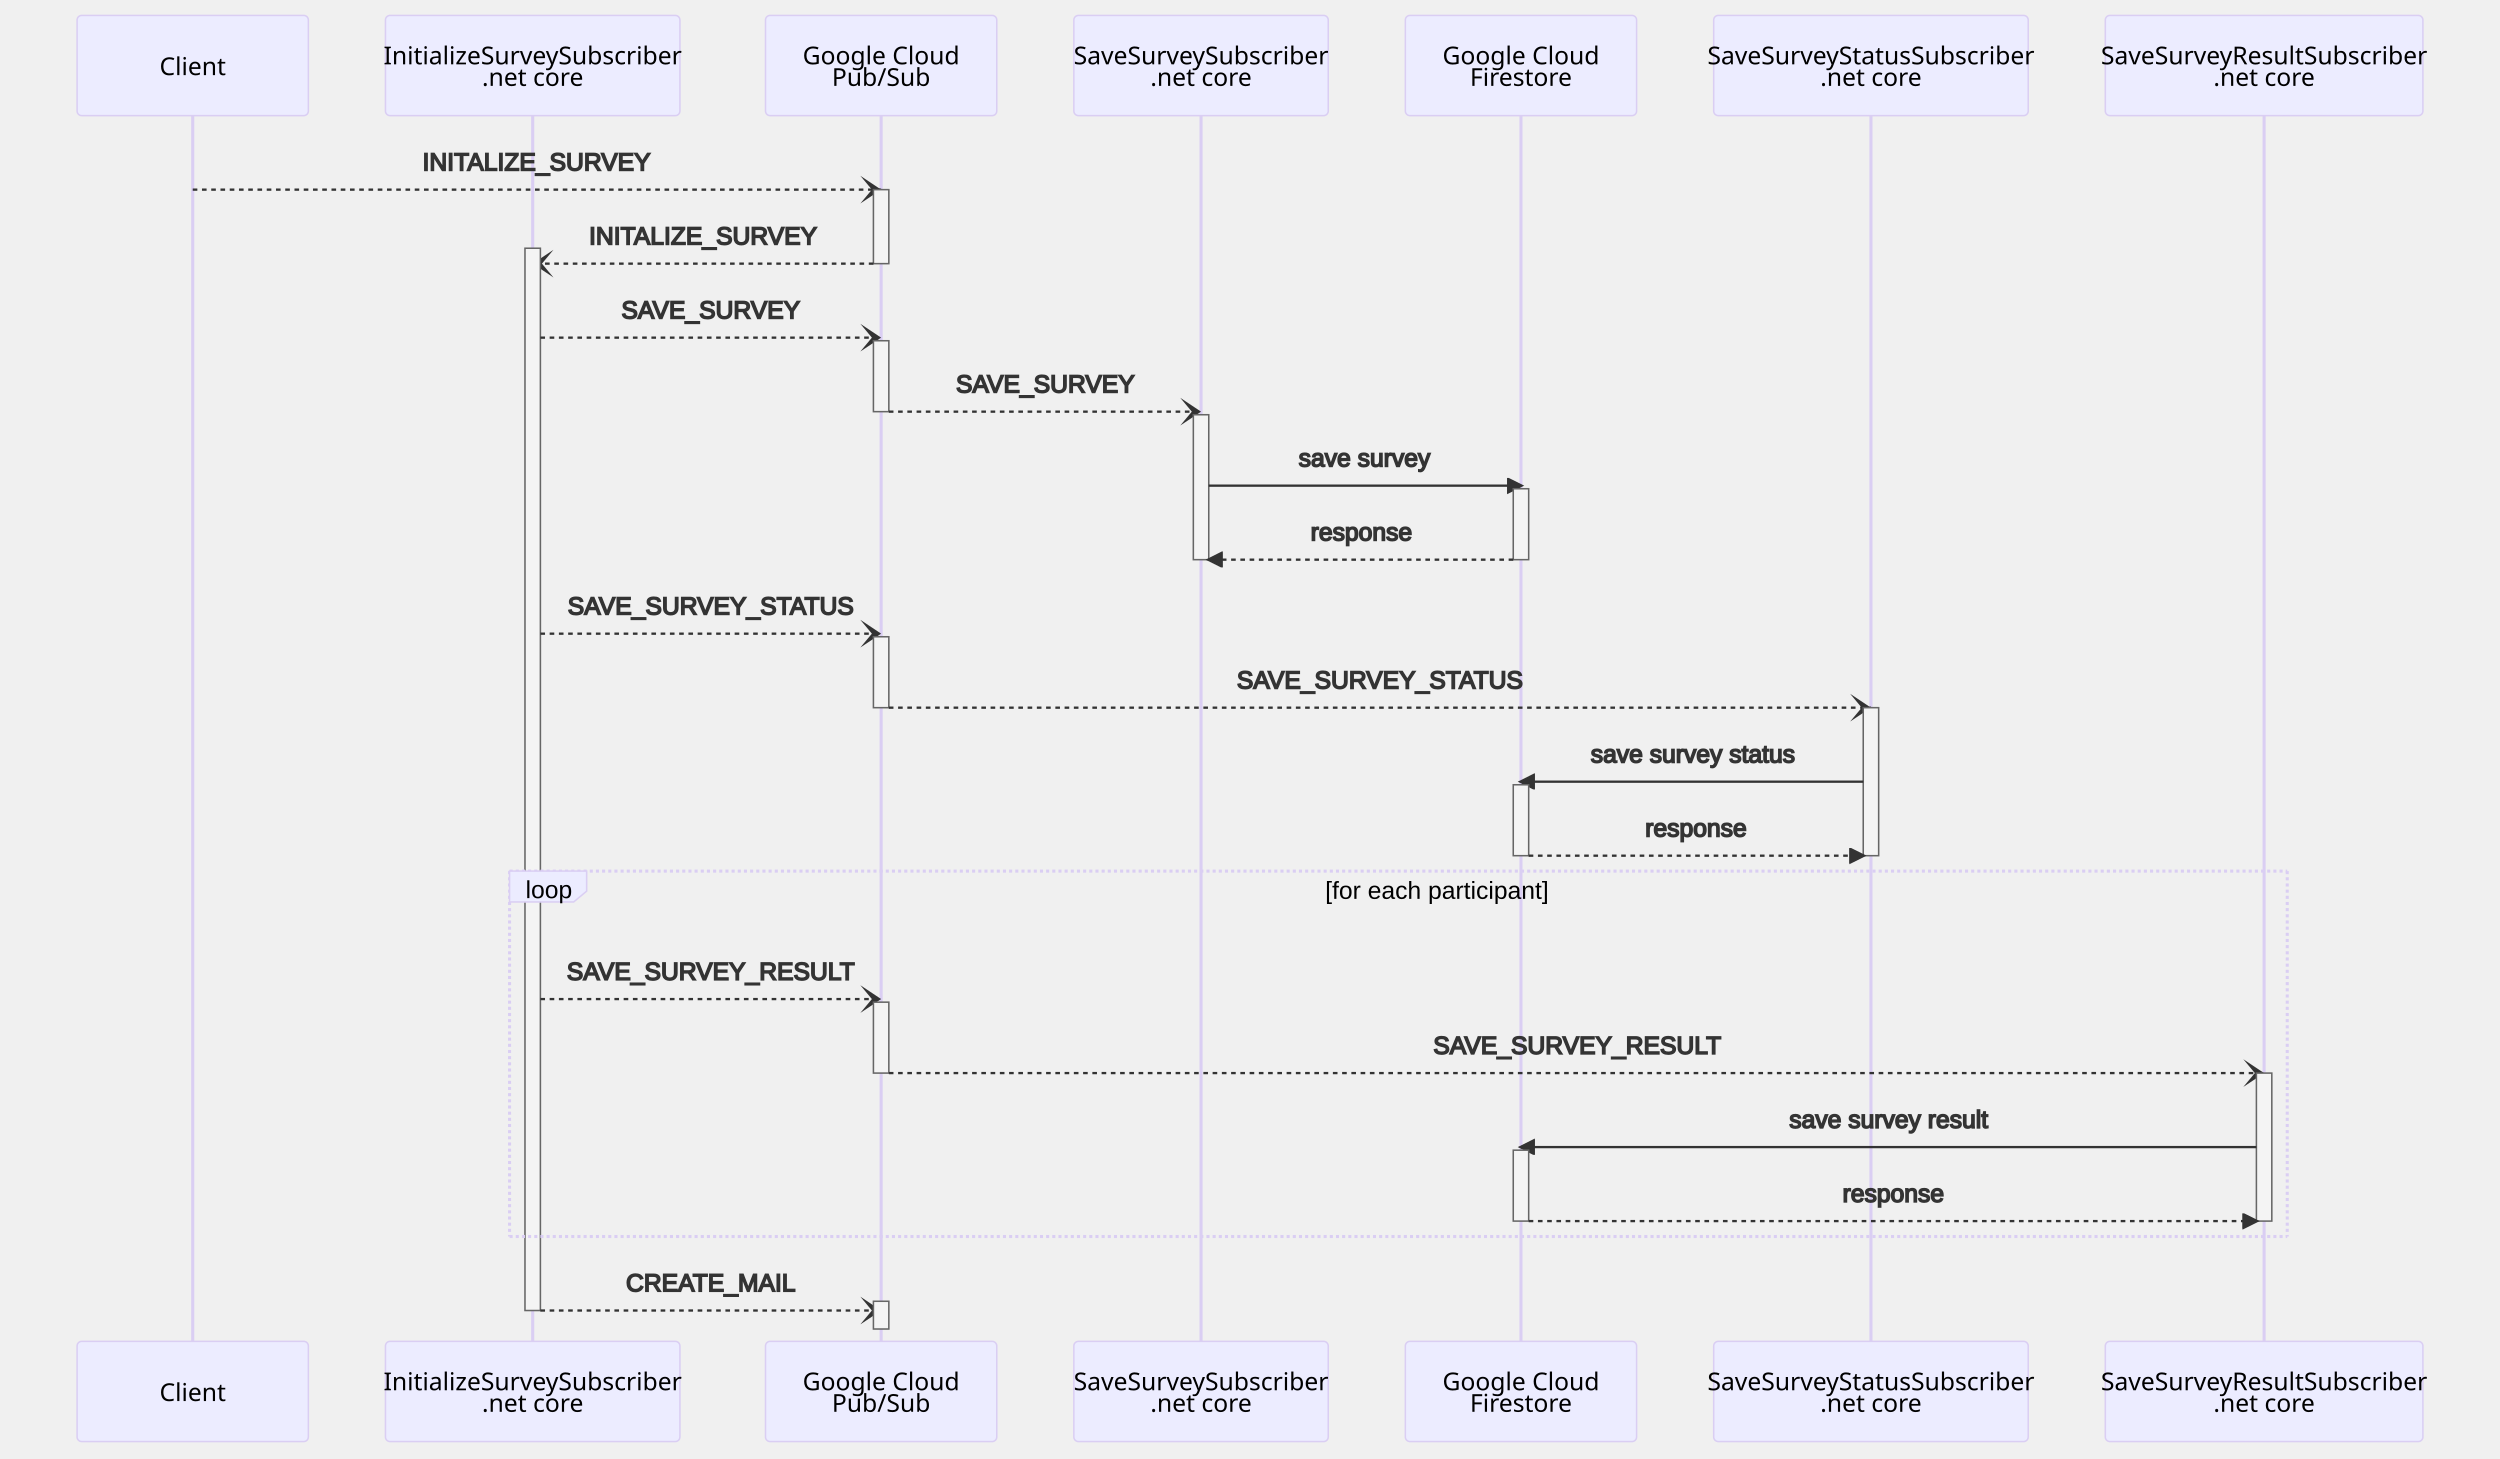
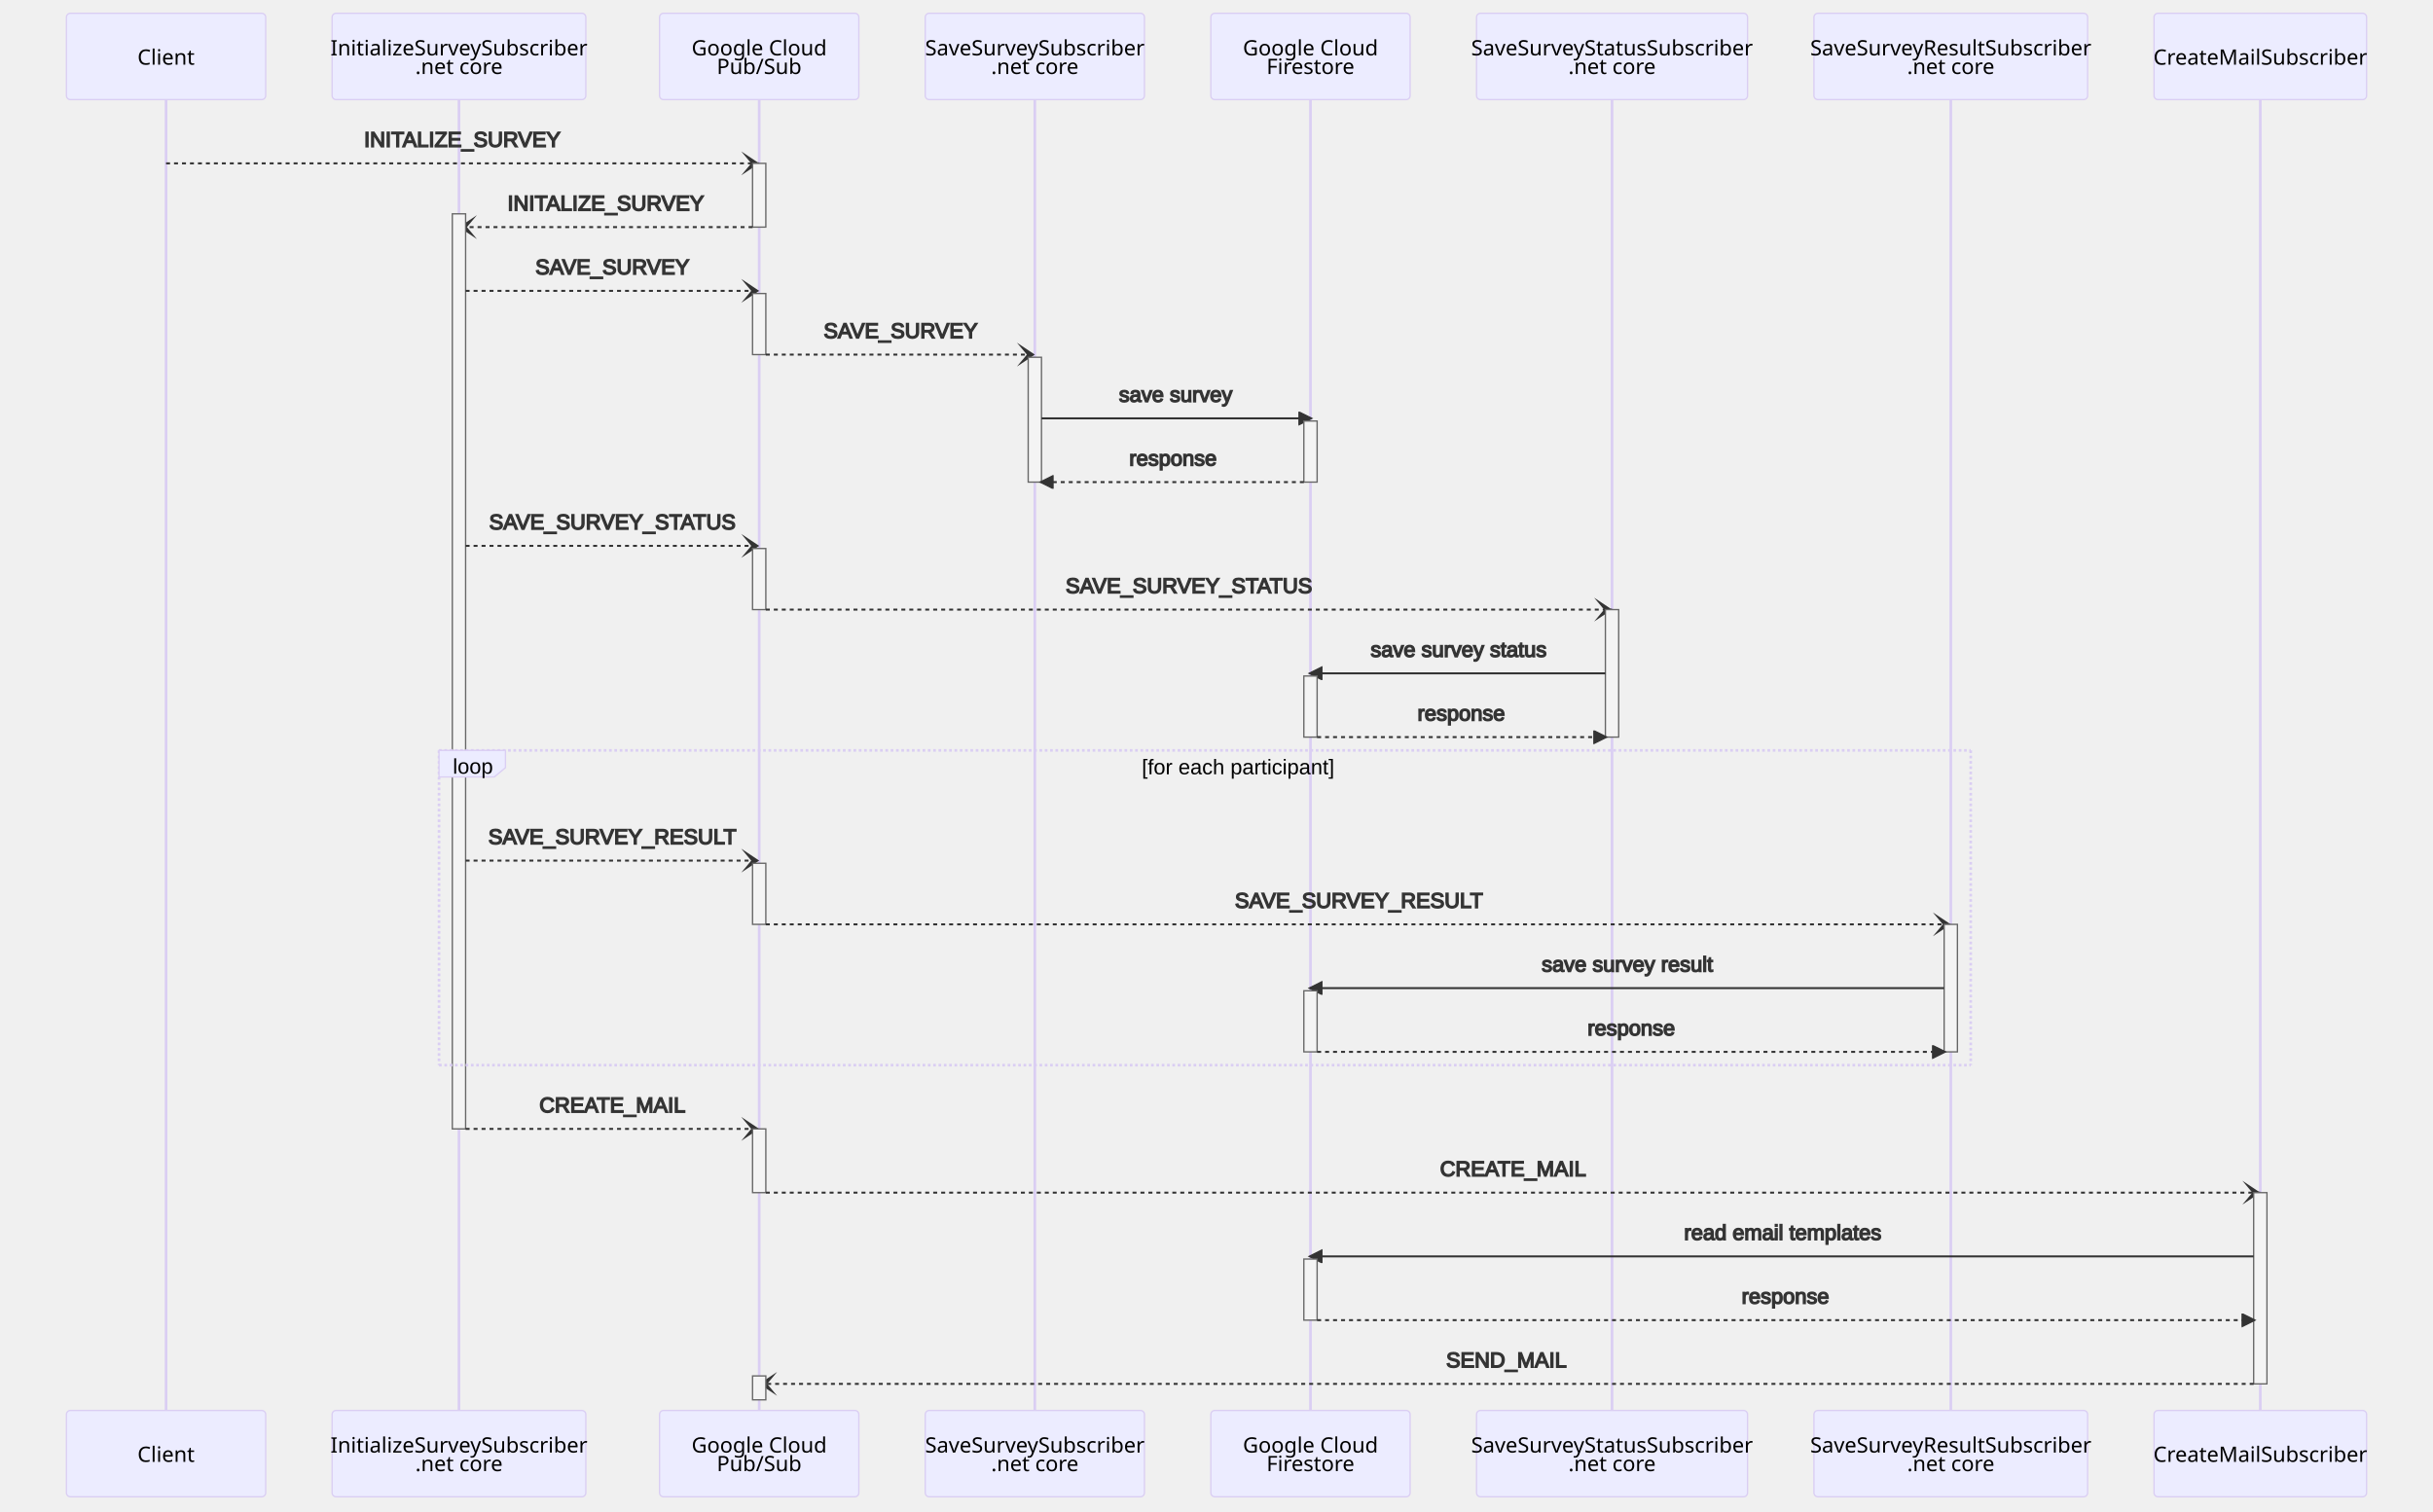
- <svg xmlns="http://www.w3.org/2000/svg" id="graph-div" width="100%" height="946" style="max-width: 1621.5px;" viewBox="-50 -10 1621.5 946">
+ <svg xmlns="http://www.w3.org/2000/svg" id="graph-div" width="100%" height="1138" style="max-width: 1831.5px;" viewBox="-50 -10 1831.5 1138">
  <style>#graph-div {font-family:"trebuchet ms",verdana,arial,sans-serif;font-size:16px;fill:#333;}#graph-div .error-icon{fill:#552222;}#graph-div .error-text{fill:#552222;stroke:#552222;}#graph-div .edge-thickness-normal{stroke-width:2px;}#graph-div .edge-thickness-thick{stroke-width:3.5px;}#graph-div .edge-pattern-solid{stroke-dasharray:0;}#graph-div .edge-pattern-dashed{stroke-dasharray:3;}#graph-div .edge-pattern-dotted{stroke-dasharray:2;}#graph-div .marker{fill:#333333;stroke:#333333;}#graph-div .marker.cross{stroke:#333333;}#graph-div svg{font-family:"trebuchet ms",verdana,arial,sans-serif;font-size:16px;}#graph-div .actor{stroke:hsl(259.626, 59.777%, 87.902%);fill:#ECECFF;}#graph-div text.actor&gt;tspan{fill:black;stroke:none;}#graph-div .actor-line{stroke:grey;}#graph-div .messageLine0{stroke-width:1.5;stroke-dasharray:none;stroke:#333;}#graph-div .messageLine1{stroke-width:1.5;stroke-dasharray:2,2;stroke:#333;}#graph-div #arrowhead path{fill:#333;stroke:#333;}#graph-div .sequenceNumber{fill:white;}#graph-div #sequencenumber{fill:#333;}#graph-div #crosshead path{fill:#333;stroke:#333;}#graph-div .messageText{fill:#333;stroke:#333;}#graph-div .labelBox{stroke:hsl(259.626, 59.777%, 87.902%);fill:#ECECFF;}#graph-div .labelText,#graph-div .labelText&gt;tspan{fill:black;stroke:none;}#graph-div .loopText,#graph-div .loopText&gt;tspan{fill:black;stroke:none;}#graph-div .loopLine{stroke-width:2px;stroke-dasharray:2,2;stroke:hsl(259.626, 59.777%, 87.902%);fill:hsl(259.626, 59.777%, 87.902%);}#graph-div .note{stroke:#aaaa33;fill:#fff5ad;}#graph-div .noteText,#graph-div .noteText&gt;tspan{fill:black;stroke:none;}#graph-div .activation0{fill:#f4f4f4;stroke:#666;}#graph-div .activation1{fill:#f4f4f4;stroke:#666;}#graph-div .activation2{fill:#f4f4f4;stroke:#666;}#graph-div .actorPopupMenu{position:absolute;}#graph-div .actorPopupMenuPanel{position:absolute;fill:#ECECFF;box-shadow:0px 8px 16px 0px rgba(0,0,0,0.2);filter:drop-shadow(3px 5px 2px rgb(0 0 0 / 0.4));}#graph-div .actor-man line{stroke:hsl(259.626, 59.777%, 87.902%);fill:#ECECFF;}#graph-div .actor-man circle,#graph-div line{stroke:hsl(259.626, 59.777%, 87.902%);fill:#ECECFF;stroke-width:2px;}#graph-div :root{--mermaid-font-family:"trebuchet ms",verdana,arial,sans-serif;}</style>
  <g />
  <defs>
    <symbol id="computer" width="24" height="24">
      <path transform="scale(.5)" d="M2 2v13h20v-13h-20zm18 11h-16v-9h16v9zm-10.228 6l.466-1h3.524l.467 1h-4.457zm14.228 3h-24l2-6h2.104l-1.33 4h18.45l-1.297-4h2.073l2 6zm-5-10h-14v-7h14v7z" />
    </symbol>
  </defs>
  <defs>
    <symbol id="database" fill-rule="evenodd" clip-rule="evenodd">
      <path transform="scale(.5)" d="M12.258.001l.256.004.255.005.253.008.251.01.249.012.247.015.246.016.242.019.241.02.239.023.236.024.233.027.231.028.229.031.225.032.223.034.22.036.217.038.214.04.211.041.208.043.205.045.201.046.198.048.194.05.191.051.187.053.183.054.18.056.175.057.172.059.168.06.163.061.16.063.155.064.15.066.074.033.073.033.071.034.07.034.069.035.068.035.067.035.066.035.064.036.064.036.062.036.06.036.06.037.058.037.058.037.055.038.055.038.053.038.052.038.051.039.05.039.048.039.047.039.045.04.044.04.043.04.041.04.04.041.039.041.037.041.036.041.034.041.033.042.032.042.03.042.029.042.027.042.026.043.024.043.023.043.021.043.02.043.018.044.017.043.015.044.013.044.012.044.011.045.009.044.007.045.006.045.004.045.002.045.001.045v17l-.001.045-.002.045-.004.045-.006.045-.007.045-.009.044-.011.045-.012.044-.013.044-.015.044-.017.043-.018.044-.02.043-.021.043-.023.043-.024.043-.026.043-.027.042-.029.042-.03.042-.032.042-.033.042-.034.041-.036.041-.037.041-.039.041-.04.041-.041.04-.043.04-.044.04-.045.04-.047.039-.048.039-.05.039-.051.039-.052.038-.053.038-.055.038-.055.038-.058.037-.058.037-.06.037-.06.036-.062.036-.064.036-.064.036-.066.035-.067.035-.068.035-.069.035-.07.034-.071.034-.073.033-.074.033-.15.066-.155.064-.16.063-.163.061-.168.06-.172.059-.175.057-.18.056-.183.054-.187.053-.191.051-.194.05-.198.048-.201.046-.205.045-.208.043-.211.041-.214.04-.217.038-.22.036-.223.034-.225.032-.229.031-.231.028-.233.027-.236.024-.239.023-.241.02-.242.019-.246.016-.247.015-.249.012-.251.01-.253.008-.255.005-.256.004-.258.001-.258-.001-.256-.004-.255-.005-.253-.008-.251-.01-.249-.012-.247-.015-.245-.016-.243-.019-.241-.02-.238-.023-.236-.024-.234-.027-.231-.028-.228-.031-.226-.032-.223-.034-.22-.036-.217-.038-.214-.04-.211-.041-.208-.043-.204-.045-.201-.046-.198-.048-.195-.05-.19-.051-.187-.053-.184-.054-.179-.056-.176-.057-.172-.059-.167-.06-.164-.061-.159-.063-.155-.064-.151-.066-.074-.033-.072-.033-.072-.034-.07-.034-.069-.035-.068-.035-.067-.035-.066-.035-.064-.036-.063-.036-.062-.036-.061-.036-.06-.037-.058-.037-.057-.037-.056-.038-.055-.038-.053-.038-.052-.038-.051-.039-.049-.039-.049-.039-.046-.039-.046-.04-.044-.04-.043-.04-.041-.04-.04-.041-.039-.041-.037-.041-.036-.041-.034-.041-.033-.042-.032-.042-.03-.042-.029-.042-.027-.042-.026-.043-.024-.043-.023-.043-.021-.043-.02-.043-.018-.044-.017-.043-.015-.044-.013-.044-.012-.044-.011-.045-.009-.044-.007-.045-.006-.045-.004-.045-.002-.045-.001-.045v-17l.001-.045.002-.045.004-.045.006-.045.007-.045.009-.044.011-.045.012-.044.013-.044.015-.044.017-.043.018-.044.02-.043.021-.043.023-.043.024-.043.026-.043.027-.042.029-.042.03-.042.032-.042.033-.042.034-.041.036-.041.037-.041.039-.041.04-.041.041-.04.043-.04.044-.04.046-.04.046-.039.049-.039.049-.039.051-.039.052-.038.053-.038.055-.038.056-.038.057-.037.058-.037.06-.037.061-.036.062-.036.063-.036.064-.036.066-.035.067-.035.068-.035.069-.035.07-.034.072-.034.072-.033.074-.033.151-.066.155-.064.159-.063.164-.061.167-.06.172-.059.176-.057.179-.056.184-.054.187-.053.19-.051.195-.05.198-.048.201-.046.204-.045.208-.043.211-.041.214-.04.217-.038.22-.036.223-.034.226-.032.228-.031.231-.028.234-.027.236-.024.238-.023.241-.02.243-.019.245-.016.247-.015.249-.012.251-.01.253-.008.255-.005.256-.004.258-.001.258.001zm-9.258 20.499v.01l.001.021.003.021.004.022.005.021.006.022.007.022.009.023.01.022.011.023.012.023.013.023.015.023.016.024.017.023.018.024.019.024.021.024.022.025.023.024.024.025.052.049.056.05.061.051.066.051.07.051.075.051.079.052.084.052.088.052.092.052.097.052.102.051.105.052.11.052.114.051.119.051.123.051.127.05.131.05.135.05.139.048.144.049.147.047.152.047.155.047.16.045.163.045.167.043.171.043.176.041.178.041.183.039.187.039.19.037.194.035.197.035.202.033.204.031.209.03.212.029.216.027.219.025.222.024.226.021.23.02.233.018.236.016.24.015.243.012.246.01.249.008.253.005.256.004.259.001.26-.001.257-.004.254-.005.25-.008.247-.011.244-.012.241-.014.237-.016.233-.018.231-.021.226-.021.224-.024.22-.026.216-.027.212-.028.21-.031.205-.031.202-.034.198-.034.194-.036.191-.037.187-.039.183-.04.179-.04.175-.042.172-.043.168-.044.163-.045.16-.046.155-.046.152-.047.148-.048.143-.049.139-.049.136-.05.131-.05.126-.05.123-.051.118-.052.114-.051.11-.052.106-.052.101-.052.096-.052.092-.052.088-.053.083-.051.079-.052.074-.052.07-.051.065-.051.06-.051.056-.05.051-.05.023-.024.023-.025.021-.024.02-.024.019-.024.018-.024.017-.024.015-.023.014-.024.013-.023.012-.023.01-.023.01-.022.008-.022.006-.022.006-.022.004-.022.004-.021.001-.021.001-.021v-4.127l-.077.055-.08.053-.083.054-.085.053-.087.052-.09.052-.093.051-.095.05-.097.05-.1.049-.102.049-.105.048-.106.047-.109.047-.111.046-.114.045-.115.045-.118.044-.12.043-.122.042-.124.042-.126.041-.128.04-.13.04-.132.038-.134.038-.135.037-.138.037-.139.035-.142.035-.143.034-.144.033-.147.032-.148.031-.15.03-.151.03-.153.029-.154.027-.156.027-.158.026-.159.025-.161.024-.162.023-.163.022-.165.021-.166.02-.167.019-.169.018-.169.017-.171.016-.173.015-.173.014-.175.013-.175.012-.177.011-.178.01-.179.008-.179.008-.181.006-.182.005-.182.004-.184.003-.184.002h-.37l-.184-.002-.184-.003-.182-.004-.182-.005-.181-.006-.179-.008-.179-.008-.178-.01-.176-.011-.176-.012-.175-.013-.173-.014-.172-.015-.171-.016-.17-.017-.169-.018-.167-.019-.166-.02-.165-.021-.163-.022-.162-.023-.161-.024-.159-.025-.157-.026-.156-.027-.155-.027-.153-.029-.151-.03-.15-.03-.148-.031-.146-.032-.145-.033-.143-.034-.141-.035-.14-.035-.137-.037-.136-.037-.134-.038-.132-.038-.13-.04-.128-.04-.126-.041-.124-.042-.122-.042-.12-.044-.117-.043-.116-.045-.113-.045-.112-.046-.109-.047-.106-.047-.105-.048-.102-.049-.1-.049-.097-.05-.095-.05-.093-.052-.09-.051-.087-.052-.085-.053-.083-.054-.08-.054-.077-.054v4.127zm0-5.654v.011l.001.021.003.021.004.021.005.022.006.022.007.022.009.022.01.022.011.023.012.023.013.023.015.024.016.023.017.024.018.024.019.024.021.024.022.024.023.025.024.024.052.05.056.05.061.05.066.051.07.051.075.052.079.051.084.052.088.052.092.052.097.052.102.052.105.052.11.051.114.051.119.052.123.05.127.051.131.05.135.049.139.049.144.048.147.048.152.047.155.046.16.045.163.045.167.044.171.042.176.042.178.04.183.04.187.038.19.037.194.036.197.034.202.033.204.032.209.03.212.028.216.027.219.025.222.024.226.022.23.02.233.018.236.016.24.014.243.012.246.01.249.008.253.006.256.003.259.001.26-.001.257-.003.254-.006.25-.008.247-.01.244-.012.241-.015.237-.016.233-.018.231-.02.226-.022.224-.024.22-.025.216-.027.212-.029.21-.03.205-.032.202-.033.198-.035.194-.036.191-.037.187-.039.183-.039.179-.041.175-.042.172-.043.168-.044.163-.045.16-.045.155-.047.152-.047.148-.048.143-.048.139-.05.136-.049.131-.05.126-.051.123-.051.118-.051.114-.052.11-.052.106-.052.101-.052.096-.052.092-.052.088-.052.083-.052.079-.052.074-.051.07-.052.065-.051.06-.05.056-.051.051-.049.023-.025.023-.024.021-.025.02-.024.019-.024.018-.024.017-.024.015-.023.014-.023.013-.024.012-.022.01-.023.01-.023.008-.022.006-.022.006-.022.004-.021.004-.022.001-.021.001-.021v-4.139l-.077.054-.08.054-.083.054-.085.052-.087.053-.09.051-.093.051-.095.051-.097.05-.1.049-.102.049-.105.048-.106.047-.109.047-.111.046-.114.045-.115.044-.118.044-.12.044-.122.042-.124.042-.126.041-.128.04-.13.039-.132.039-.134.038-.135.037-.138.036-.139.036-.142.035-.143.033-.144.033-.147.033-.148.031-.15.03-.151.03-.153.028-.154.028-.156.027-.158.026-.159.025-.161.024-.162.023-.163.022-.165.021-.166.02-.167.019-.169.018-.169.017-.171.016-.173.015-.173.014-.175.013-.175.012-.177.011-.178.009-.179.009-.179.007-.181.007-.182.005-.182.004-.184.003-.184.002h-.37l-.184-.002-.184-.003-.182-.004-.182-.005-.181-.007-.179-.007-.179-.009-.178-.009-.176-.011-.176-.012-.175-.013-.173-.014-.172-.015-.171-.016-.17-.017-.169-.018-.167-.019-.166-.02-.165-.021-.163-.022-.162-.023-.161-.024-.159-.025-.157-.026-.156-.027-.155-.028-.153-.028-.151-.03-.15-.03-.148-.031-.146-.033-.145-.033-.143-.033-.141-.035-.14-.036-.137-.036-.136-.037-.134-.038-.132-.039-.13-.039-.128-.04-.126-.041-.124-.042-.122-.043-.12-.043-.117-.044-.116-.044-.113-.046-.112-.046-.109-.046-.106-.047-.105-.048-.102-.049-.1-.049-.097-.05-.095-.051-.093-.051-.09-.051-.087-.053-.085-.052-.083-.054-.08-.054-.077-.054v4.139zm0-5.666v.011l.001.02.003.022.004.021.005.022.006.021.007.022.009.023.01.022.011.023.012.023.013.023.015.023.016.024.017.024.018.023.019.024.021.025.022.024.023.024.024.025.052.05.056.05.061.05.066.051.07.051.075.052.079.051.084.052.088.052.092.052.097.052.102.052.105.051.11.052.114.051.119.051.123.051.127.05.131.05.135.05.139.049.144.048.147.048.152.047.155.046.16.045.163.045.167.043.171.043.176.042.178.04.183.04.187.038.19.037.194.036.197.034.202.033.204.032.209.03.212.028.216.027.219.025.222.024.226.021.23.02.233.018.236.017.24.014.243.012.246.01.249.008.253.006.256.003.259.001.26-.001.257-.003.254-.006.25-.008.247-.01.244-.013.241-.014.237-.016.233-.018.231-.02.226-.022.224-.024.22-.025.216-.027.212-.029.21-.03.205-.032.202-.033.198-.035.194-.036.191-.037.187-.039.183-.039.179-.041.175-.042.172-.043.168-.044.163-.045.16-.045.155-.047.152-.047.148-.048.143-.049.139-.049.136-.049.131-.051.126-.05.123-.051.118-.052.114-.051.11-.052.106-.052.101-.052.096-.052.092-.052.088-.052.083-.052.079-.052.074-.052.07-.051.065-.051.06-.051.056-.05.051-.049.023-.025.023-.025.021-.024.02-.024.019-.024.018-.024.017-.024.015-.023.014-.024.013-.023.012-.023.01-.022.01-.023.008-.022.006-.022.006-.022.004-.022.004-.021.001-.021.001-.021v-4.153l-.077.054-.08.054-.083.053-.085.053-.087.053-.09.051-.093.051-.095.051-.097.05-.1.049-.102.048-.105.048-.106.048-.109.046-.111.046-.114.046-.115.044-.118.044-.12.043-.122.043-.124.042-.126.041-.128.04-.13.039-.132.039-.134.038-.135.037-.138.036-.139.036-.142.034-.143.034-.144.033-.147.032-.148.032-.15.03-.151.03-.153.028-.154.028-.156.027-.158.026-.159.024-.161.024-.162.023-.163.023-.165.021-.166.02-.167.019-.169.018-.169.017-.171.016-.173.015-.173.014-.175.013-.175.012-.177.01-.178.01-.179.009-.179.007-.181.006-.182.006-.182.004-.184.003-.184.001-.185.001-.185-.001-.184-.001-.184-.003-.182-.004-.182-.006-.181-.006-.179-.007-.179-.009-.178-.01-.176-.01-.176-.012-.175-.013-.173-.014-.172-.015-.171-.016-.17-.017-.169-.018-.167-.019-.166-.02-.165-.021-.163-.023-.162-.023-.161-.024-.159-.024-.157-.026-.156-.027-.155-.028-.153-.028-.151-.03-.15-.03-.148-.032-.146-.032-.145-.033-.143-.034-.141-.034-.14-.036-.137-.036-.136-.037-.134-.038-.132-.039-.13-.039-.128-.041-.126-.041-.124-.041-.122-.043-.12-.043-.117-.044-.116-.044-.113-.046-.112-.046-.109-.046-.106-.048-.105-.048-.102-.048-.1-.05-.097-.049-.095-.051-.093-.051-.09-.052-.087-.052-.085-.053-.083-.053-.08-.054-.077-.054v4.153zm8.74-8.179l-.257.004-.254.005-.25.008-.247.011-.244.012-.241.014-.237.016-.233.018-.231.021-.226.022-.224.023-.22.026-.216.027-.212.028-.21.031-.205.032-.202.033-.198.034-.194.036-.191.038-.187.038-.183.04-.179.041-.175.042-.172.043-.168.043-.163.045-.16.046-.155.046-.152.048-.148.048-.143.048-.139.049-.136.05-.131.05-.126.051-.123.051-.118.051-.114.052-.11.052-.106.052-.101.052-.096.052-.092.052-.088.052-.083.052-.079.052-.074.051-.07.052-.065.051-.06.05-.056.05-.051.05-.023.025-.023.024-.021.024-.02.025-.019.024-.018.024-.017.023-.015.024-.014.023-.013.023-.012.023-.01.023-.01.022-.008.022-.006.023-.006.021-.004.022-.004.021-.001.021-.001.021.001.021.001.021.004.021.004.022.006.021.006.023.008.022.01.022.01.023.012.023.013.023.014.023.015.024.017.023.018.024.019.024.02.025.021.024.023.024.023.025.051.05.056.05.06.05.065.051.07.052.074.051.079.052.083.052.088.052.092.052.096.052.101.052.106.052.11.052.114.052.118.051.123.051.126.051.131.05.136.05.139.049.143.048.148.048.152.048.155.046.16.046.163.045.168.043.172.043.175.042.179.041.183.04.187.038.191.038.194.036.198.034.202.033.205.032.21.031.212.028.216.027.22.026.224.023.226.022.231.021.233.018.237.016.241.014.244.012.247.011.25.008.254.005.257.004.26.001.26-.001.257-.004.254-.005.25-.008.247-.011.244-.012.241-.014.237-.016.233-.018.231-.021.226-.022.224-.023.22-.026.216-.027.212-.028.21-.031.205-.032.202-.033.198-.034.194-.036.191-.038.187-.038.183-.04.179-.041.175-.042.172-.043.168-.043.163-.045.16-.046.155-.046.152-.048.148-.048.143-.048.139-.049.136-.05.131-.05.126-.051.123-.051.118-.051.114-.052.11-.052.106-.052.101-.052.096-.052.092-.052.088-.052.083-.052.079-.052.074-.051.07-.052.065-.051.06-.05.056-.05.051-.05.023-.025.023-.024.021-.024.02-.025.019-.024.018-.024.017-.023.015-.024.014-.023.013-.023.012-.023.01-.023.01-.022.008-.022.006-.023.006-.021.004-.022.004-.021.001-.021.001-.021-.001-.021-.001-.021-.004-.021-.004-.022-.006-.021-.006-.023-.008-.022-.01-.022-.01-.023-.012-.023-.013-.023-.014-.023-.015-.024-.017-.023-.018-.024-.019-.024-.02-.025-.021-.024-.023-.024-.023-.025-.051-.05-.056-.05-.06-.05-.065-.051-.07-.052-.074-.051-.079-.052-.083-.052-.088-.052-.092-.052-.096-.052-.101-.052-.106-.052-.11-.052-.114-.052-.118-.051-.123-.051-.126-.051-.131-.05-.136-.05-.139-.049-.143-.048-.148-.048-.152-.048-.155-.046-.16-.046-.163-.045-.168-.043-.172-.043-.175-.042-.179-.041-.183-.04-.187-.038-.191-.038-.194-.036-.198-.034-.202-.033-.205-.032-.21-.031-.212-.028-.216-.027-.22-.026-.224-.023-.226-.022-.231-.021-.233-.018-.237-.016-.241-.014-.244-.012-.247-.011-.25-.008-.254-.005-.257-.004-.26-.001-.26.001z" />
    </symbol>
  </defs>
  <defs>
    <symbol id="clock" width="24" height="24">
      <path transform="scale(.5)" d="M12 2c5.514 0 10 4.486 10 10s-4.486 10-10 10-10-4.486-10-10 4.486-10 10-10zm0-2c-6.627 0-12 5.373-12 12s5.373 12 12 12 12-5.373 12-12-5.373-12-12-12zm5.848 12.459c.202.038.202.333.001.372-1.907.361-6.045 1.111-6.547 1.111-.719 0-1.301-.582-1.301-1.301 0-.512.77-5.447 1.125-7.445.034-.192.312-.181.343.014l.985 6.238 5.394 1.011z" />
    </symbol>
  </defs>
  <g>
-     <line id="actor2422" x1="75" y1="5" x2="75" y2="880" class="200" stroke-width="0.5px" stroke="#999" />
-     <g id="root-2422">
+     <line id="actor2939" x1="75" y1="5" x2="75" y2="1072" class="200" stroke-width="0.5px" stroke="#999" />
+     <g id="root-2939">
      <rect x="0" y="0" fill="#eaeaea" stroke="#666" width="150" height="65" rx="3" ry="3" class="actor" />
      <text x="75" y="32.5" style="text-anchor: middle; font-weight: 400; font-family: &quot;Open-Sans&quot;, &quot;sans-serif&quot;;" dominant-baseline="central" alignment-baseline="central" class="actor">
        <tspan x="75" dy="0">Client</tspan>
      </text>
    </g>
  </g>
  <g>
-     <line id="actor2423" x1="295.5" y1="5" x2="295.5" y2="880" class="200" stroke-width="0.5px" stroke="#999" />
-     <g id="root-2423">
+     <line id="actor2940" x1="295.5" y1="5" x2="295.5" y2="1072" class="200" stroke-width="0.5px" stroke="#999" />
+     <g id="root-2940">
      <rect x="200" y="0" fill="#eaeaea" stroke="#666" width="191" height="65" rx="3" ry="3" class="actor" />
      <text x="295.5" y="32.5" style="text-anchor: middle; font-weight: 400; font-family: &quot;Open-Sans&quot;, &quot;sans-serif&quot;;" dominant-baseline="central" alignment-baseline="central" class="actor">
        <tspan x="295.5" dy="-7">InitializeSurveySubscriber</tspan>
      </text>
      <text x="295.5" y="32.5" style="text-anchor: middle; font-weight: 400; font-family: &quot;Open-Sans&quot;, &quot;sans-serif&quot;;" dominant-baseline="central" alignment-baseline="central" class="actor">
        <tspan x="295.5" dy="7">.net core</tspan>
      </text>
    </g>
  </g>
  <g>
-     <line id="actor2424" x1="521.5" y1="5" x2="521.5" y2="880" class="200" stroke-width="0.5px" stroke="#999" />
-     <g id="root-2424">
+     <line id="actor2941" x1="521.5" y1="5" x2="521.5" y2="1072" class="200" stroke-width="0.5px" stroke="#999" />
+     <g id="root-2941">
      <rect x="446.5" y="0" fill="#eaeaea" stroke="#666" width="150" height="65" rx="3" ry="3" class="actor" />
      <text x="521.5" y="32.5" style="text-anchor: middle; font-weight: 400; font-family: &quot;Open-Sans&quot;, &quot;sans-serif&quot;;" dominant-baseline="central" alignment-baseline="central" class="actor">
        <tspan x="521.5" dy="-7">Google Cloud</tspan>
      </text>
      <text x="521.5" y="32.5" style="text-anchor: middle; font-weight: 400; font-family: &quot;Open-Sans&quot;, &quot;sans-serif&quot;;" dominant-baseline="central" alignment-baseline="central" class="actor">
        <tspan x="521.5" dy="7">Pub/Sub</tspan>
      </text>
    </g>
  </g>
  <g>
-     <line id="actor2425" x1="729" y1="5" x2="729" y2="880" class="200" stroke-width="0.5px" stroke="#999" />
-     <g id="root-2425">
+     <line id="actor2942" x1="729" y1="5" x2="729" y2="1072" class="200" stroke-width="0.5px" stroke="#999" />
+     <g id="root-2942">
      <rect x="646.5" y="0" fill="#eaeaea" stroke="#666" width="165" height="65" rx="3" ry="3" class="actor" />
      <text x="729" y="32.5" style="text-anchor: middle; font-weight: 400; font-family: &quot;Open-Sans&quot;, &quot;sans-serif&quot;;" dominant-baseline="central" alignment-baseline="central" class="actor">
        <tspan x="729" dy="-7">SaveSurveySubscriber</tspan>
      </text>
      <text x="729" y="32.5" style="text-anchor: middle; font-weight: 400; font-family: &quot;Open-Sans&quot;, &quot;sans-serif&quot;;" dominant-baseline="central" alignment-baseline="central" class="actor">
        <tspan x="729" dy="7">.net core</tspan>
      </text>
    </g>
  </g>
  <g>
-     <line id="actor2426" x1="936.5" y1="5" x2="936.5" y2="880" class="200" stroke-width="0.5px" stroke="#999" />
-     <g id="root-2426">
+     <line id="actor2943" x1="936.5" y1="5" x2="936.5" y2="1072" class="200" stroke-width="0.5px" stroke="#999" />
+     <g id="root-2943">
      <rect x="861.5" y="0" fill="#eaeaea" stroke="#666" width="150" height="65" rx="3" ry="3" class="actor" />
      <text x="936.5" y="32.5" style="text-anchor: middle; font-weight: 400; font-family: &quot;Open-Sans&quot;, &quot;sans-serif&quot;;" dominant-baseline="central" alignment-baseline="central" class="actor">
        <tspan x="936.5" dy="-7">Google Cloud</tspan>
      </text>
      <text x="936.5" y="32.5" style="text-anchor: middle; font-weight: 400; font-family: &quot;Open-Sans&quot;, &quot;sans-serif&quot;;" dominant-baseline="central" alignment-baseline="central" class="actor">
        <tspan x="936.5" dy="7">Firestore</tspan>
      </text>
    </g>
  </g>
  <g>
-     <line id="actor2427" x1="1163.5" y1="5" x2="1163.5" y2="880" class="200" stroke-width="0.5px" stroke="#999" />
-     <g id="root-2427">
+     <line id="actor2944" x1="1163.5" y1="5" x2="1163.5" y2="1072" class="200" stroke-width="0.5px" stroke="#999" />
+     <g id="root-2944">
      <rect x="1061.5" y="0" fill="#eaeaea" stroke="#666" width="204" height="65" rx="3" ry="3" class="actor" />
      <text x="1163.5" y="32.5" style="text-anchor: middle; font-weight: 400; font-family: &quot;Open-Sans&quot;, &quot;sans-serif&quot;;" dominant-baseline="central" alignment-baseline="central" class="actor">
        <tspan x="1163.5" dy="-7">SaveSurveyStatusSubscriber</tspan>
      </text>
      <text x="1163.5" y="32.5" style="text-anchor: middle; font-weight: 400; font-family: &quot;Open-Sans&quot;, &quot;sans-serif&quot;;" dominant-baseline="central" alignment-baseline="central" class="actor">
        <tspan x="1163.5" dy="7">.net core</tspan>
      </text>
    </g>
  </g>
  <g>
-     <line id="actor2428" x1="1418.5" y1="5" x2="1418.5" y2="880" class="200" stroke-width="0.5px" stroke="#999" />
-     <g id="root-2428">
+     <line id="actor2945" x1="1418.5" y1="5" x2="1418.5" y2="1072" class="200" stroke-width="0.5px" stroke="#999" />
+     <g id="root-2945">
      <rect x="1315.5" y="0" fill="#eaeaea" stroke="#666" width="206" height="65" rx="3" ry="3" class="actor" />
      <text x="1418.5" y="32.5" style="text-anchor: middle; font-weight: 400; font-family: &quot;Open-Sans&quot;, &quot;sans-serif&quot;;" dominant-baseline="central" alignment-baseline="central" class="actor">
        <tspan x="1418.5" dy="-7">SaveSurveyResultSubscriber</tspan>
      </text>
      <text x="1418.5" y="32.5" style="text-anchor: middle; font-weight: 400; font-family: &quot;Open-Sans&quot;, &quot;sans-serif&quot;;" dominant-baseline="central" alignment-baseline="central" class="actor">
        <tspan x="1418.5" dy="7">.net core</tspan>
+       </text>
+     </g>
+   </g>
+   <g>
+     <line id="actor2946" x1="1651.5" y1="5" x2="1651.5" y2="1072" class="200" stroke-width="0.5px" stroke="#999" />
+     <g id="root-2946">
+       <rect x="1571.5" y="0" fill="#eaeaea" stroke="#666" width="160" height="65" rx="3" ry="3" class="actor" />
+       <text x="1651.5" y="32.5" style="text-anchor: middle; font-weight: 400; font-family: &quot;Open-Sans&quot;, &quot;sans-serif&quot;;" dominant-baseline="central" alignment-baseline="central" class="actor">
+         <tspan x="1651.5" dy="0">CreateMailSubscriber</tspan>
      </text>
    </g>
  </g>
  <defs>
    <marker id="arrowhead" refX="9" refY="5" markerUnits="userSpaceOnUse" markerWidth="12" markerHeight="12" orient="auto">
      <path d="M 0 0 L 10 5 L 0 10 z" />
    </marker>
  </defs>
  <defs>
    <marker id="crosshead" markerWidth="15" markerHeight="8" orient="auto" refX="16" refY="4">
      <path fill="black" stroke="#000000" style="stroke-dasharray: 0px, 0px;" stroke-width="1px" d="M 9,2 V 6 L16,4 Z" />
      <path fill="none" stroke="#000000" style="stroke-dasharray: 0px, 0px;" stroke-width="1px" d="M 0,1 L 6,7 M 6,1 L 0,7" />
    </marker>
  </defs>
  <defs>
    <marker id="filled-head" refX="18" refY="7" markerWidth="20" markerHeight="28" orient="auto">
      <path d="M 18,7 L9,13 L14,7 L9,1 Z" />
    </marker>
  </defs>
  <defs>
    <marker id="sequencenumber" refX="15" refY="15" markerWidth="60" markerHeight="40" orient="auto">
      <circle cx="15" cy="15" r="6" />
    </marker>
  </defs>
  <text x="298" y="80" text-anchor="middle" dominant-baseline="middle" alignment-baseline="middle" style="font-family: &quot;trebuchet ms&quot;, verdana, arial, sans-serif; font-weight: 400;" class="messageText" dy="1em">INITALIZE_SURVEY</text>
  <line x1="75" y1="113" x2="521.5" y2="113" style="stroke-dasharray: 3px, 3px; fill: none;" class="messageLine1" stroke-width="2" stroke="none" marker-end="url(#filled-head)" />
  <g>
    <rect x="516.5" y="113" fill="#EDF2AE" stroke="#666" width="10" height="48" rx="0" ry="0" class="activation0" />
  </g>
  <text x="406" y="128" text-anchor="middle" dominant-baseline="middle" alignment-baseline="middle" style="font-family: &quot;trebuchet ms&quot;, verdana, arial, sans-serif; font-weight: 400;" class="messageText" dy="1em">INITALIZE_SURVEY</text>
  <line x1="516.5" y1="161" x2="295.5" y2="161" style="stroke-dasharray: 3px, 3px; fill: none;" class="messageLine1" stroke-width="2" stroke="none" marker-end="url(#filled-head)" />
  <g>
    <rect x="290.5" y="151" fill="#EDF2AE" stroke="#666" width="10" height="689" rx="0" ry="0" class="activation0" />
  </g>
  <text x="411" y="176" text-anchor="middle" dominant-baseline="middle" alignment-baseline="middle" style="font-family: &quot;trebuchet ms&quot;, verdana, arial, sans-serif; font-weight: 400;" class="messageText" dy="1em">SAVE_SURVEY</text>
  <line x1="300.5" y1="209" x2="521.5" y2="209" style="stroke-dasharray: 3px, 3px; fill: none;" class="messageLine1" stroke-width="2" stroke="none" marker-end="url(#filled-head)" />
  <g>
    <rect x="516.5" y="211" fill="#EDF2AE" stroke="#666" width="10" height="46" rx="0" ry="0" class="activation0" />
  </g>
  <text x="628" y="224" text-anchor="middle" dominant-baseline="middle" alignment-baseline="middle" style="font-family: &quot;trebuchet ms&quot;, verdana, arial, sans-serif; font-weight: 400;" class="messageText" dy="1em">SAVE_SURVEY</text>
  <line x1="526.5" y1="257" x2="729" y2="257" style="stroke-dasharray: 3px, 3px; fill: none;" class="messageLine1" stroke-width="2" stroke="none" marker-end="url(#filled-head)" />
  <g>
    <rect x="724" y="259" fill="#EDF2AE" stroke="#666" width="10" height="94" rx="0" ry="0" class="activation0" />
  </g>
  <text x="835" y="272" text-anchor="middle" dominant-baseline="middle" alignment-baseline="middle" style="font-family: &quot;trebuchet ms&quot;, verdana, arial, sans-serif; font-weight: 400;" class="messageText" dy="1em">save survey</text>
  <line x1="734" y1="305" x2="936.5" y2="305" class="messageLine0" stroke-width="2" stroke="none" style="fill: none;" marker-end="url(#arrowhead)" />
  <g>
    <rect x="931.5" y="307" fill="#EDF2AE" stroke="#666" width="10" height="46" rx="0" ry="0" class="activation0" />
  </g>
  <text x="833" y="320" text-anchor="middle" dominant-baseline="middle" alignment-baseline="middle" style="font-family: &quot;trebuchet ms&quot;, verdana, arial, sans-serif; font-weight: 400;" class="messageText" dy="1em">response</text>
  <line x1="931.5" y1="353" x2="734" y2="353" style="stroke-dasharray: 3px, 3px; fill: none;" class="messageLine1" stroke-width="2" stroke="none" marker-end="url(#arrowhead)" />
  <text x="411" y="368" text-anchor="middle" dominant-baseline="middle" alignment-baseline="middle" style="font-family: &quot;trebuchet ms&quot;, verdana, arial, sans-serif; font-weight: 400;" class="messageText" dy="1em">SAVE_SURVEY_STATUS</text>
  <line x1="300.5" y1="401" x2="521.5" y2="401" style="stroke-dasharray: 3px, 3px; fill: none;" class="messageLine1" stroke-width="2" stroke="none" marker-end="url(#filled-head)" />
  <g>
    <rect x="516.5" y="403" fill="#EDF2AE" stroke="#666" width="10" height="46" rx="0" ry="0" class="activation0" />
  </g>
  <text x="845" y="416" text-anchor="middle" dominant-baseline="middle" alignment-baseline="middle" style="font-family: &quot;trebuchet ms&quot;, verdana, arial, sans-serif; font-weight: 400;" class="messageText" dy="1em">SAVE_SURVEY_STATUS</text>
  <line x1="526.5" y1="449" x2="1163.5" y2="449" style="stroke-dasharray: 3px, 3px; fill: none;" class="messageLine1" stroke-width="2" stroke="none" marker-end="url(#filled-head)" />
  <g>
    <rect x="1158.5" y="449" fill="#EDF2AE" stroke="#666" width="10" height="96" rx="0" ry="0" class="activation0" />
  </g>
  <text x="1048" y="464" text-anchor="middle" dominant-baseline="middle" alignment-baseline="middle" style="font-family: &quot;trebuchet ms&quot;, verdana, arial, sans-serif; font-weight: 400;" class="messageText" dy="1em">save survey status</text>
  <line x1="1158.5" y1="497" x2="936.5" y2="497" class="messageLine0" stroke-width="2" stroke="none" style="fill: none;" marker-end="url(#arrowhead)" />
  <g>
    <rect x="931.5" y="499" fill="#EDF2AE" stroke="#666" width="10" height="46" rx="0" ry="0" class="activation0" />
  </g>
  <text x="1050" y="512" text-anchor="middle" dominant-baseline="middle" alignment-baseline="middle" style="font-family: &quot;trebuchet ms&quot;, verdana, arial, sans-serif; font-weight: 400;" class="messageText" dy="1em">response</text>
  <line x1="941.5" y1="545" x2="1158.5" y2="545" style="stroke-dasharray: 3px, 3px; fill: none;" class="messageLine1" stroke-width="2" stroke="none" marker-end="url(#arrowhead)" />
  <text x="411" y="605" text-anchor="middle" dominant-baseline="middle" alignment-baseline="middle" style="font-family: &quot;trebuchet ms&quot;, verdana, arial, sans-serif; font-weight: 400;" class="messageText" dy="1em">SAVE_SURVEY_RESULT</text>
  <line x1="300.5" y1="638" x2="521.5" y2="638" style="stroke-dasharray: 3px, 3px; fill: none;" class="messageLine1" stroke-width="2" stroke="none" marker-end="url(#filled-head)" />
  <g>
    <rect x="516.5" y="640" fill="#EDF2AE" stroke="#666" width="10" height="46" rx="0" ry="0" class="activation0" />
  </g>
  <text x="973" y="653" text-anchor="middle" dominant-baseline="middle" alignment-baseline="middle" style="font-family: &quot;trebuchet ms&quot;, verdana, arial, sans-serif; font-weight: 400;" class="messageText" dy="1em">SAVE_SURVEY_RESULT</text>
  <line x1="526.5" y1="686" x2="1418.5" y2="686" style="stroke-dasharray: 3px, 3px; fill: none;" class="messageLine1" stroke-width="2" stroke="none" marker-end="url(#filled-head)" />
  <g>
    <rect x="1413.5" y="686" fill="#EDF2AE" stroke="#666" width="10" height="96" rx="0" ry="0" class="activation0" />
  </g>
  <text x="1175" y="701" text-anchor="middle" dominant-baseline="middle" alignment-baseline="middle" style="font-family: &quot;trebuchet ms&quot;, verdana, arial, sans-serif; font-weight: 400;" class="messageText" dy="1em">save survey result</text>
  <line x1="1413.5" y1="734" x2="936.5" y2="734" class="messageLine0" stroke-width="2" stroke="none" style="fill: none;" marker-end="url(#arrowhead)" />
  <g>
    <rect x="931.5" y="736" fill="#EDF2AE" stroke="#666" width="10" height="46" rx="0" ry="0" class="activation0" />
  </g>
  <text x="1178" y="749" text-anchor="middle" dominant-baseline="middle" alignment-baseline="middle" style="font-family: &quot;trebuchet ms&quot;, verdana, arial, sans-serif; font-weight: 400;" class="messageText" dy="1em">response</text>
  <line x1="941.5" y1="782" x2="1413.5" y2="782" style="stroke-dasharray: 3px, 3px; fill: none;" class="messageLine1" stroke-width="2" stroke="none" marker-end="url(#arrowhead)" />
  <g>
    <line x1="280.5" y1="555" x2="1433.5" y2="555" class="loopLine" />
    <line x1="1433.5" y1="555" x2="1433.5" y2="792" class="loopLine" />
    <line x1="280.5" y1="792" x2="1433.5" y2="792" class="loopLine" />
    <line x1="280.5" y1="555" x2="280.5" y2="792" class="loopLine" />
    <polygon points="280.5,555 330.5,555 330.5,568 322.1,575 280.5,575" class="labelBox" />
    <text x="306" y="568" text-anchor="middle" dominant-baseline="middle" alignment-baseline="middle" style="font-family: &quot;trebuchet ms&quot;, verdana, arial, sans-serif; font-weight: 400;" class="labelText">loop</text>
    <text x="882" y="573" text-anchor="middle" style="font-family: &quot;trebuchet ms&quot;, verdana, arial, sans-serif; font-weight: 400;" class="loopText">
      <tspan x="882">[for each participant]</tspan>
    </text>
  </g>
  <text x="411" y="807" text-anchor="middle" dominant-baseline="middle" alignment-baseline="middle" style="font-family: &quot;trebuchet ms&quot;, verdana, arial, sans-serif; font-weight: 400;" class="messageText" dy="1em">CREATE_MAIL</text>
  <line x1="300.5" y1="840" x2="521.5" y2="840" style="stroke-dasharray: 3px, 3px; fill: none;" class="messageLine1" stroke-width="2" stroke="none" marker-end="url(#filled-head)" />
  <g>
-     <rect x="516.5" y="834" fill="#EDF2AE" stroke="#666" width="10" height="18" rx="0" ry="0" class="activation0" />
-   </g>
-   <g>
-     <rect x="0" y="860" fill="#eaeaea" stroke="#666" width="150" height="65" rx="3" ry="3" class="actor" />
-     <text x="75" y="892.5" style="text-anchor: middle; font-weight: 400; font-family: &quot;Open-Sans&quot;, &quot;sans-serif&quot;;" dominant-baseline="central" alignment-baseline="central" class="actor">
+     <rect x="516.5" y="840" fill="#EDF2AE" stroke="#666" width="10" height="48" rx="0" ry="0" class="activation0" />
+   </g>
+   <text x="1089" y="855" text-anchor="middle" dominant-baseline="middle" alignment-baseline="middle" style="font-family: &quot;trebuchet ms&quot;, verdana, arial, sans-serif; font-weight: 400;" class="messageText" dy="1em">CREATE_MAIL</text>
+   <line x1="526.5" y1="888" x2="1651.5" y2="888" style="stroke-dasharray: 3px, 3px; fill: none;" class="messageLine1" stroke-width="2" stroke="none" marker-end="url(#filled-head)" />
+   <g>
+     <rect x="1646.5" y="888" fill="#EDF2AE" stroke="#666" width="10" height="144" rx="0" ry="0" class="activation0" />
+   </g>
+   <text x="1292" y="903" text-anchor="middle" dominant-baseline="middle" alignment-baseline="middle" style="font-family: &quot;trebuchet ms&quot;, verdana, arial, sans-serif; font-weight: 400;" class="messageText" dy="1em">read email templates</text>
+   <line x1="1646.5" y1="936" x2="936.5" y2="936" class="messageLine0" stroke-width="2" stroke="none" style="fill: none;" marker-end="url(#arrowhead)" />
+   <g>
+     <rect x="931.5" y="938" fill="#EDF2AE" stroke="#666" width="10" height="46" rx="0" ry="0" class="activation0" />
+   </g>
+   <text x="1294" y="951" text-anchor="middle" dominant-baseline="middle" alignment-baseline="middle" style="font-family: &quot;trebuchet ms&quot;, verdana, arial, sans-serif; font-weight: 400;" class="messageText" dy="1em">response</text>
+   <line x1="941.5" y1="984" x2="1646.5" y2="984" style="stroke-dasharray: 3px, 3px; fill: none;" class="messageLine1" stroke-width="2" stroke="none" marker-end="url(#arrowhead)" />
+   <text x="1084" y="999" text-anchor="middle" dominant-baseline="middle" alignment-baseline="middle" style="font-family: &quot;trebuchet ms&quot;, verdana, arial, sans-serif; font-weight: 400;" class="messageText" dy="1em">SEND_MAIL</text>
+   <line x1="1646.5" y1="1032" x2="521.5" y2="1032" style="stroke-dasharray: 3px, 3px; fill: none;" class="messageLine1" stroke-width="2" stroke="none" marker-end="url(#filled-head)" />
+   <g>
+     <rect x="516.5" y="1026" fill="#EDF2AE" stroke="#666" width="10" height="18" rx="0" ry="0" class="activation0" />
+   </g>
+   <g>
+     <rect x="0" y="1052" fill="#eaeaea" stroke="#666" width="150" height="65" rx="3" ry="3" class="actor" />
+     <text x="75" y="1084.5" style="text-anchor: middle; font-weight: 400; font-family: &quot;Open-Sans&quot;, &quot;sans-serif&quot;;" dominant-baseline="central" alignment-baseline="central" class="actor">
      <tspan x="75" dy="0">Client</tspan>
    </text>
  </g>
  <g>
-     <rect x="200" y="860" fill="#eaeaea" stroke="#666" width="191" height="65" rx="3" ry="3" class="actor" />
-     <text x="295.5" y="892.5" style="text-anchor: middle; font-weight: 400; font-family: &quot;Open-Sans&quot;, &quot;sans-serif&quot;;" dominant-baseline="central" alignment-baseline="central" class="actor">
+     <rect x="200" y="1052" fill="#eaeaea" stroke="#666" width="191" height="65" rx="3" ry="3" class="actor" />
+     <text x="295.5" y="1084.5" style="text-anchor: middle; font-weight: 400; font-family: &quot;Open-Sans&quot;, &quot;sans-serif&quot;;" dominant-baseline="central" alignment-baseline="central" class="actor">
      <tspan x="295.5" dy="-7">InitializeSurveySubscriber</tspan>
    </text>
-     <text x="295.5" y="892.5" style="text-anchor: middle; font-weight: 400; font-family: &quot;Open-Sans&quot;, &quot;sans-serif&quot;;" dominant-baseline="central" alignment-baseline="central" class="actor">
+     <text x="295.5" y="1084.5" style="text-anchor: middle; font-weight: 400; font-family: &quot;Open-Sans&quot;, &quot;sans-serif&quot;;" dominant-baseline="central" alignment-baseline="central" class="actor">
      <tspan x="295.5" dy="7">.net core</tspan>
    </text>
  </g>
  <g>
-     <rect x="446.5" y="860" fill="#eaeaea" stroke="#666" width="150" height="65" rx="3" ry="3" class="actor" />
-     <text x="521.5" y="892.5" style="text-anchor: middle; font-weight: 400; font-family: &quot;Open-Sans&quot;, &quot;sans-serif&quot;;" dominant-baseline="central" alignment-baseline="central" class="actor">
+     <rect x="446.5" y="1052" fill="#eaeaea" stroke="#666" width="150" height="65" rx="3" ry="3" class="actor" />
+     <text x="521.5" y="1084.5" style="text-anchor: middle; font-weight: 400; font-family: &quot;Open-Sans&quot;, &quot;sans-serif&quot;;" dominant-baseline="central" alignment-baseline="central" class="actor">
      <tspan x="521.5" dy="-7">Google Cloud</tspan>
    </text>
-     <text x="521.5" y="892.5" style="text-anchor: middle; font-weight: 400; font-family: &quot;Open-Sans&quot;, &quot;sans-serif&quot;;" dominant-baseline="central" alignment-baseline="central" class="actor">
+     <text x="521.5" y="1084.5" style="text-anchor: middle; font-weight: 400; font-family: &quot;Open-Sans&quot;, &quot;sans-serif&quot;;" dominant-baseline="central" alignment-baseline="central" class="actor">
      <tspan x="521.5" dy="7">Pub/Sub</tspan>
    </text>
  </g>
  <g>
-     <rect x="646.5" y="860" fill="#eaeaea" stroke="#666" width="165" height="65" rx="3" ry="3" class="actor" />
-     <text x="729" y="892.5" style="text-anchor: middle; font-weight: 400; font-family: &quot;Open-Sans&quot;, &quot;sans-serif&quot;;" dominant-baseline="central" alignment-baseline="central" class="actor">
+     <rect x="646.5" y="1052" fill="#eaeaea" stroke="#666" width="165" height="65" rx="3" ry="3" class="actor" />
+     <text x="729" y="1084.5" style="text-anchor: middle; font-weight: 400; font-family: &quot;Open-Sans&quot;, &quot;sans-serif&quot;;" dominant-baseline="central" alignment-baseline="central" class="actor">
      <tspan x="729" dy="-7">SaveSurveySubscriber</tspan>
    </text>
-     <text x="729" y="892.5" style="text-anchor: middle; font-weight: 400; font-family: &quot;Open-Sans&quot;, &quot;sans-serif&quot;;" dominant-baseline="central" alignment-baseline="central" class="actor">
+     <text x="729" y="1084.5" style="text-anchor: middle; font-weight: 400; font-family: &quot;Open-Sans&quot;, &quot;sans-serif&quot;;" dominant-baseline="central" alignment-baseline="central" class="actor">
      <tspan x="729" dy="7">.net core</tspan>
    </text>
  </g>
  <g>
-     <rect x="861.5" y="860" fill="#eaeaea" stroke="#666" width="150" height="65" rx="3" ry="3" class="actor" />
-     <text x="936.5" y="892.5" style="text-anchor: middle; font-weight: 400; font-family: &quot;Open-Sans&quot;, &quot;sans-serif&quot;;" dominant-baseline="central" alignment-baseline="central" class="actor">
+     <rect x="861.5" y="1052" fill="#eaeaea" stroke="#666" width="150" height="65" rx="3" ry="3" class="actor" />
+     <text x="936.5" y="1084.5" style="text-anchor: middle; font-weight: 400; font-family: &quot;Open-Sans&quot;, &quot;sans-serif&quot;;" dominant-baseline="central" alignment-baseline="central" class="actor">
      <tspan x="936.5" dy="-7">Google Cloud</tspan>
    </text>
-     <text x="936.5" y="892.5" style="text-anchor: middle; font-weight: 400; font-family: &quot;Open-Sans&quot;, &quot;sans-serif&quot;;" dominant-baseline="central" alignment-baseline="central" class="actor">
+     <text x="936.5" y="1084.5" style="text-anchor: middle; font-weight: 400; font-family: &quot;Open-Sans&quot;, &quot;sans-serif&quot;;" dominant-baseline="central" alignment-baseline="central" class="actor">
      <tspan x="936.5" dy="7">Firestore</tspan>
    </text>
  </g>
  <g>
-     <rect x="1061.5" y="860" fill="#eaeaea" stroke="#666" width="204" height="65" rx="3" ry="3" class="actor" />
-     <text x="1163.5" y="892.5" style="text-anchor: middle; font-weight: 400; font-family: &quot;Open-Sans&quot;, &quot;sans-serif&quot;;" dominant-baseline="central" alignment-baseline="central" class="actor">
+     <rect x="1061.5" y="1052" fill="#eaeaea" stroke="#666" width="204" height="65" rx="3" ry="3" class="actor" />
+     <text x="1163.5" y="1084.5" style="text-anchor: middle; font-weight: 400; font-family: &quot;Open-Sans&quot;, &quot;sans-serif&quot;;" dominant-baseline="central" alignment-baseline="central" class="actor">
      <tspan x="1163.5" dy="-7">SaveSurveyStatusSubscriber</tspan>
    </text>
-     <text x="1163.5" y="892.5" style="text-anchor: middle; font-weight: 400; font-family: &quot;Open-Sans&quot;, &quot;sans-serif&quot;;" dominant-baseline="central" alignment-baseline="central" class="actor">
+     <text x="1163.5" y="1084.5" style="text-anchor: middle; font-weight: 400; font-family: &quot;Open-Sans&quot;, &quot;sans-serif&quot;;" dominant-baseline="central" alignment-baseline="central" class="actor">
      <tspan x="1163.5" dy="7">.net core</tspan>
    </text>
  </g>
  <g>
-     <rect x="1315.5" y="860" fill="#eaeaea" stroke="#666" width="206" height="65" rx="3" ry="3" class="actor" />
-     <text x="1418.5" y="892.5" style="text-anchor: middle; font-weight: 400; font-family: &quot;Open-Sans&quot;, &quot;sans-serif&quot;;" dominant-baseline="central" alignment-baseline="central" class="actor">
+     <rect x="1315.5" y="1052" fill="#eaeaea" stroke="#666" width="206" height="65" rx="3" ry="3" class="actor" />
+     <text x="1418.5" y="1084.5" style="text-anchor: middle; font-weight: 400; font-family: &quot;Open-Sans&quot;, &quot;sans-serif&quot;;" dominant-baseline="central" alignment-baseline="central" class="actor">
      <tspan x="1418.5" dy="-7">SaveSurveyResultSubscriber</tspan>
    </text>
-     <text x="1418.5" y="892.5" style="text-anchor: middle; font-weight: 400; font-family: &quot;Open-Sans&quot;, &quot;sans-serif&quot;;" dominant-baseline="central" alignment-baseline="central" class="actor">
+     <text x="1418.5" y="1084.5" style="text-anchor: middle; font-weight: 400; font-family: &quot;Open-Sans&quot;, &quot;sans-serif&quot;;" dominant-baseline="central" alignment-baseline="central" class="actor">
      <tspan x="1418.5" dy="7">.net core</tspan>
    </text>
  </g>
+   <g>
+     <rect x="1571.5" y="1052" fill="#eaeaea" stroke="#666" width="160" height="65" rx="3" ry="3" class="actor" />
+     <text x="1651.5" y="1084.5" style="text-anchor: middle; font-weight: 400; font-family: &quot;Open-Sans&quot;, &quot;sans-serif&quot;;" dominant-baseline="central" alignment-baseline="central" class="actor">
+       <tspan x="1651.5" dy="0">CreateMailSubscriber</tspan>
+     </text>
+   </g>
</svg>
